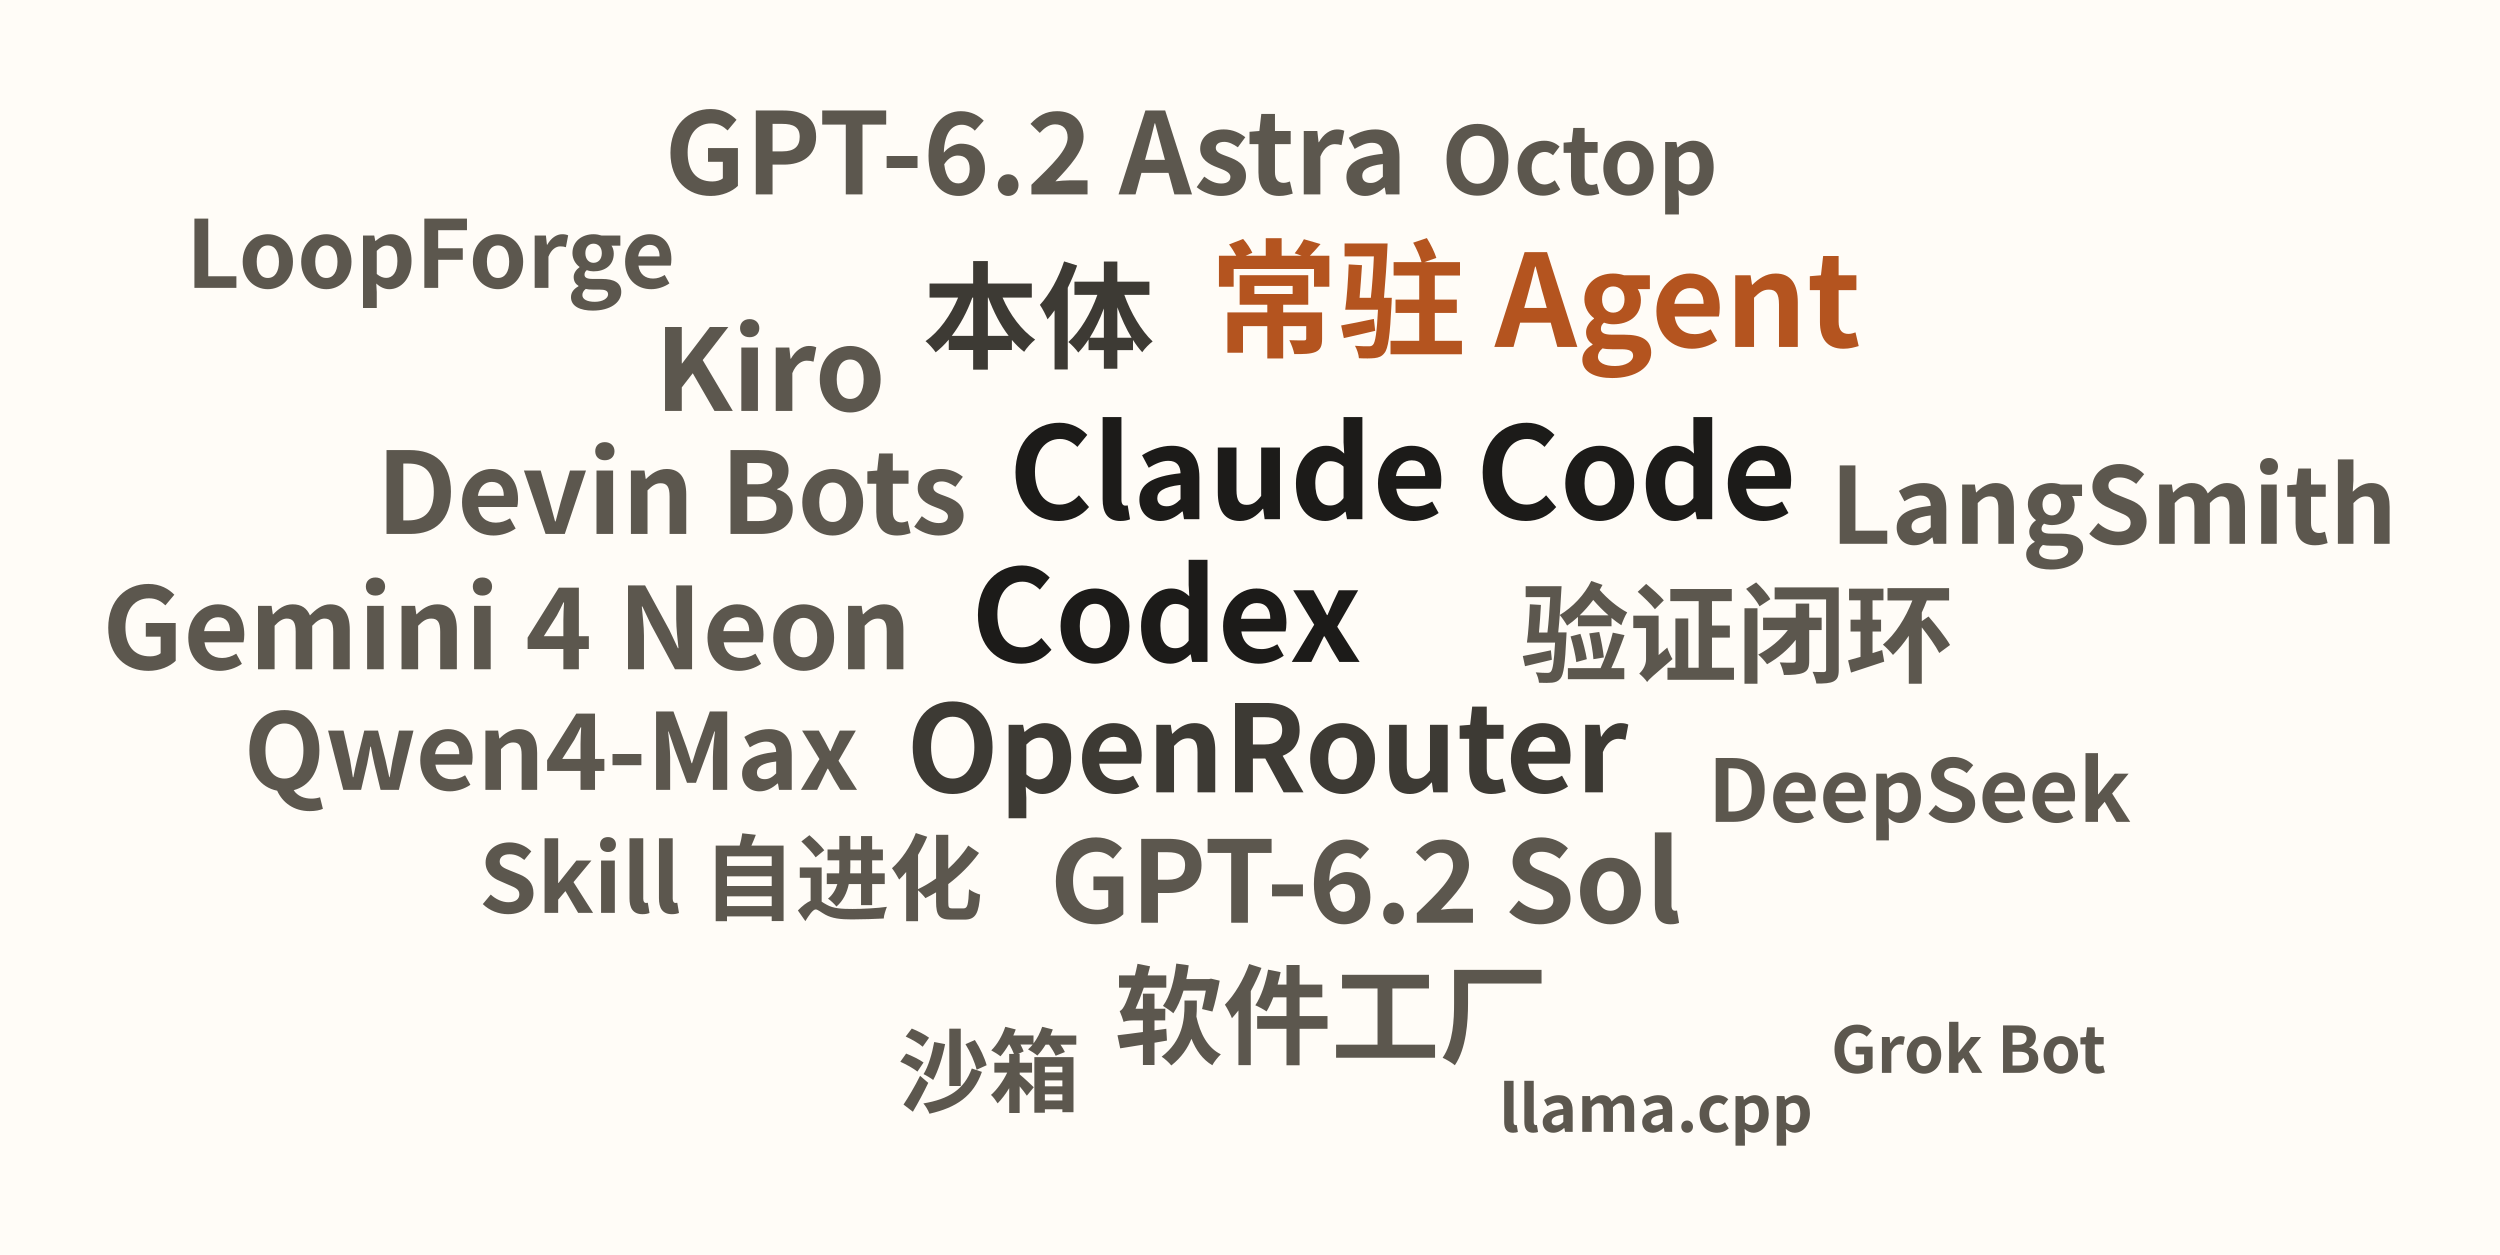
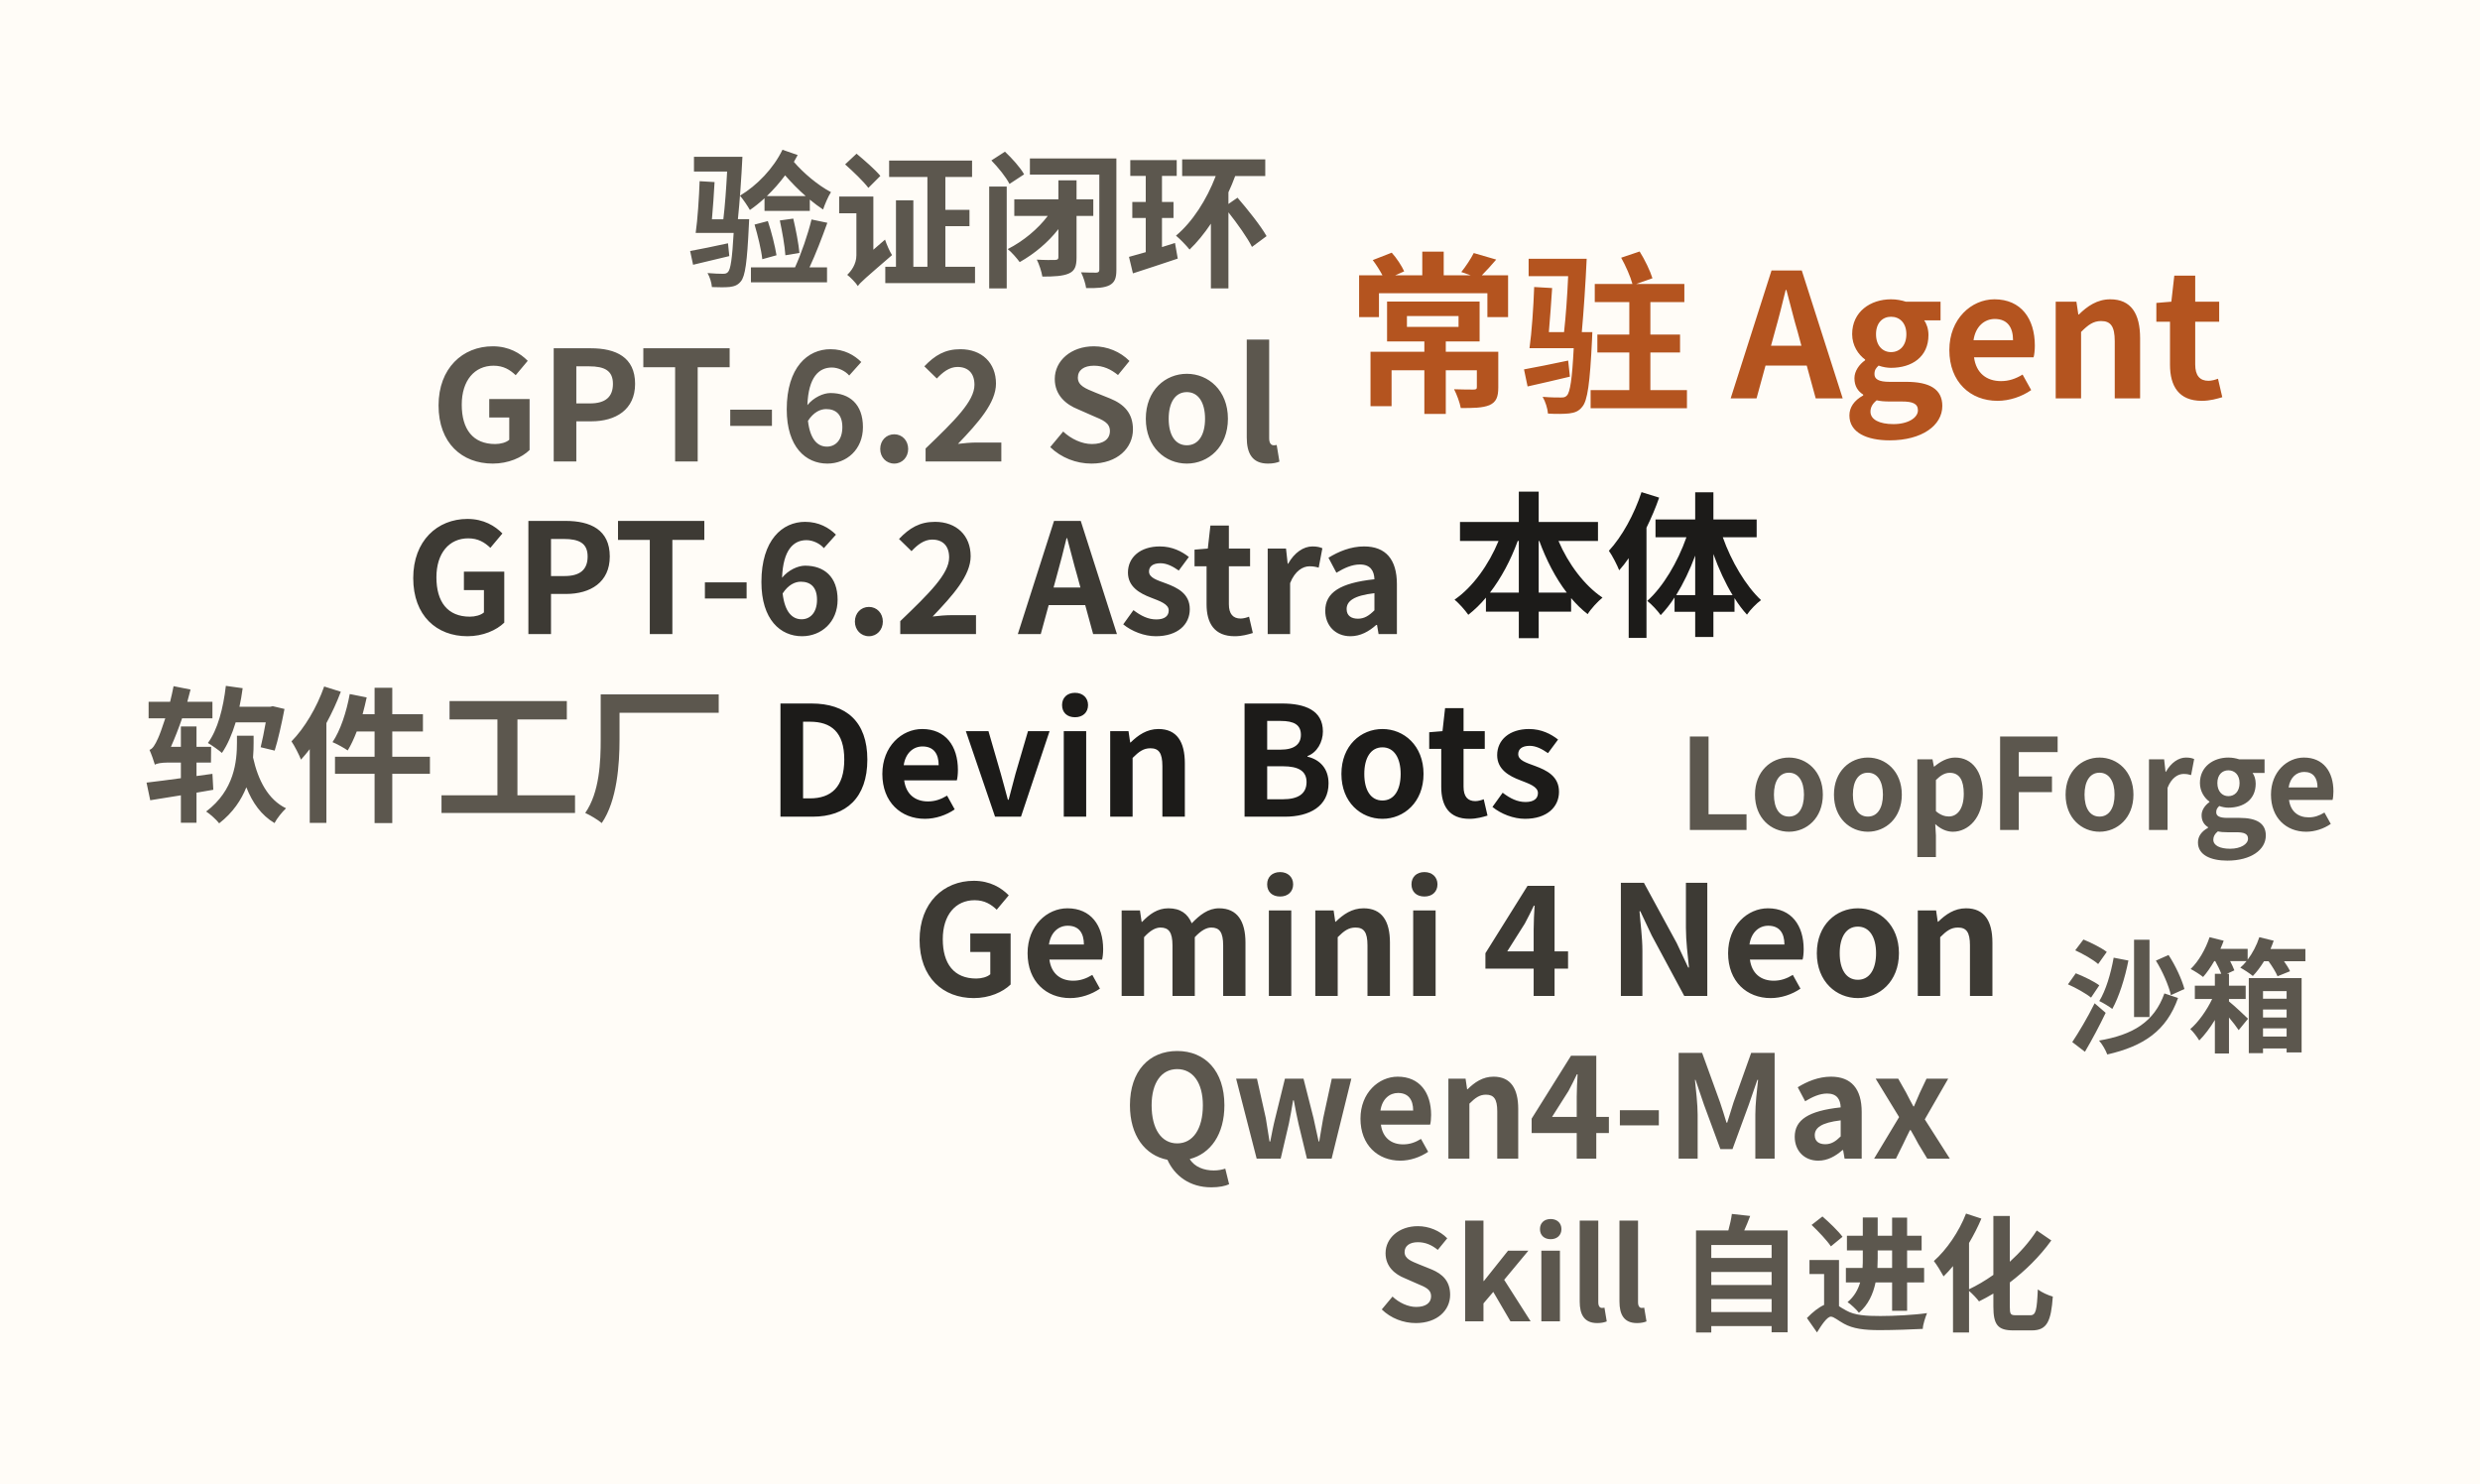
- <svg xmlns="http://www.w3.org/2000/svg" width="1016" height="510" viewBox="0 0 1016 510">
+ <svg xmlns="http://www.w3.org/2000/svg" width="747" height="447" viewBox="0 0 747 447">
  <rect width="100%" height="100%" fill="#fffcf7" />
-   <g transform="translate(556 301)" font-family="Noto Sans CJK SC" font-weight="700">
+   <g transform="translate(470 280)" font-family="Noto Sans CJK SC" font-weight="700">
    <text x="68" y="-160" text-anchor="middle" dominant-baseline="alphabetic" font-size="52" fill="#b4541f">常驻 Agent</text>
-     <text x="14" y="-90" text-anchor="middle" dominant-baseline="alphabetic" font-size="52" fill="#1c1b19">Claude Code</text>
-     <text x="-82" y="-32" text-anchor="middle" dominant-baseline="alphabetic" font-size="52" fill="#1c1b19">Codex</text>
-     <text x="-41" y="21" text-anchor="middle" dominant-baseline="alphabetic" font-size="49" fill="#3d3a34">OpenRouter</text>
-     <text x="-134" y="-155" text-anchor="middle" dominant-baseline="alphabetic" font-size="47" fill="#3d3a34">本体</text>
-     <text x="-283" y="-84" text-anchor="middle" dominant-baseline="alphabetic" font-size="46" fill="#5c574e">Devin Bots</text>
-     <text x="-350" y="-29" text-anchor="middle" dominant-baseline="alphabetic" font-size="46" fill="#5c574e">Gemini 4 Neon</text>
-     <text x="-135" y="-222" text-anchor="middle" dominant-baseline="alphabetic" font-size="46" fill="#5c574e">GPT-6.2 Astra</text>
-     <text x="-1" y="74" text-anchor="middle" dominant-baseline="alphabetic" font-size="46" fill="#5c574e">GPT-6.2 Sol</text>
-     <text x="-243" y="-134" text-anchor="middle" dominant-baseline="alphabetic" font-size="46" fill="#5c574e">Kiro</text>
-     <text x="-15" y="128" text-anchor="middle" dominant-baseline="alphabetic" font-size="44" fill="#5c574e">软件工厂</text>
-     <text x="150" y="-27" text-anchor="middle" dominant-baseline="alphabetic" font-size="44" fill="#5c574e">验证闭环</text>
-     <text x="303" y="-80" text-anchor="middle" dominant-baseline="alphabetic" font-size="43" fill="#5c574e">LangSmith</text>
-     <text x="-332" y="20" text-anchor="middle" dominant-baseline="alphabetic" font-size="43" fill="#5c574e">Qwen4-Max</text>
-     <text x="-381" y="-184" text-anchor="middle" dominant-baseline="alphabetic" font-size="38" fill="#5c574e">LoopForge</text>
-     <text x="86" y="-222" text-anchor="middle" dominant-baseline="alphabetic" font-size="38" fill="#5c574e">Octop</text>
-     <text x="-259" y="70" text-anchor="middle" dominant-baseline="alphabetic" font-size="38" fill="#5c574e">Skill 自进化</text>
-     <text x="-154" y="148" text-anchor="middle" dominant-baseline="alphabetic" font-size="37" fill="#5c574e">沙箱</text>
-     <text x="224" y="33" text-anchor="middle" dominant-baseline="alphabetic" font-size="35" fill="#5c574e">DeepSeek</text>
-     <text x="244" y="135" text-anchor="middle" dominant-baseline="alphabetic" font-size="26" fill="#5c574e">Grok Bot</text>
-     <text x="117" y="159" text-anchor="middle" dominant-baseline="alphabetic" font-size="26" fill="#5c574e">llama.cpp</text>
+     <text x="14" y="-92" text-anchor="middle" dominant-baseline="alphabetic" font-size="47" fill="#1c1b19">本体</text>
+     <text x="-119" y="-34" text-anchor="middle" dominant-baseline="alphabetic" font-size="46" fill="#1c1b19">Devin Bots</text>
+     <text x="-31" y="20" text-anchor="middle" dominant-baseline="alphabetic" font-size="46" fill="#3d3a34">Gemini 4 Neon</text>
+     <text x="-197" y="-89" text-anchor="middle" dominant-baseline="alphabetic" font-size="46" fill="#3d3a34">GPT-6.2 Astra</text>
+     <text x="-212" y="-141" text-anchor="middle" dominant-baseline="alphabetic" font-size="46" fill="#5c574e">GPT-6.2 Sol</text>
+     <text x="-339" y="-36" text-anchor="middle" dominant-baseline="alphabetic" font-size="44" fill="#5c574e">软件工厂</text>
+     <text x="-175" y="-197" text-anchor="middle" dominant-baseline="alphabetic" font-size="44" fill="#5c574e">验证闭环</text>
+     <text x="-7" y="69" text-anchor="middle" dominant-baseline="alphabetic" font-size="43" fill="#5c574e">Qwen4-Max</text>
+     <text x="135" y="-30" text-anchor="middle" dominant-baseline="alphabetic" font-size="38" fill="#5c574e">LoopForge</text>
+     <text x="47" y="118" text-anchor="middle" dominant-baseline="alphabetic" font-size="38" fill="#5c574e">Skill 自进化</text>
+     <text x="189" y="34" text-anchor="middle" dominant-baseline="alphabetic" font-size="37" fill="#5c574e">沙箱</text>
  </g>
</svg>
